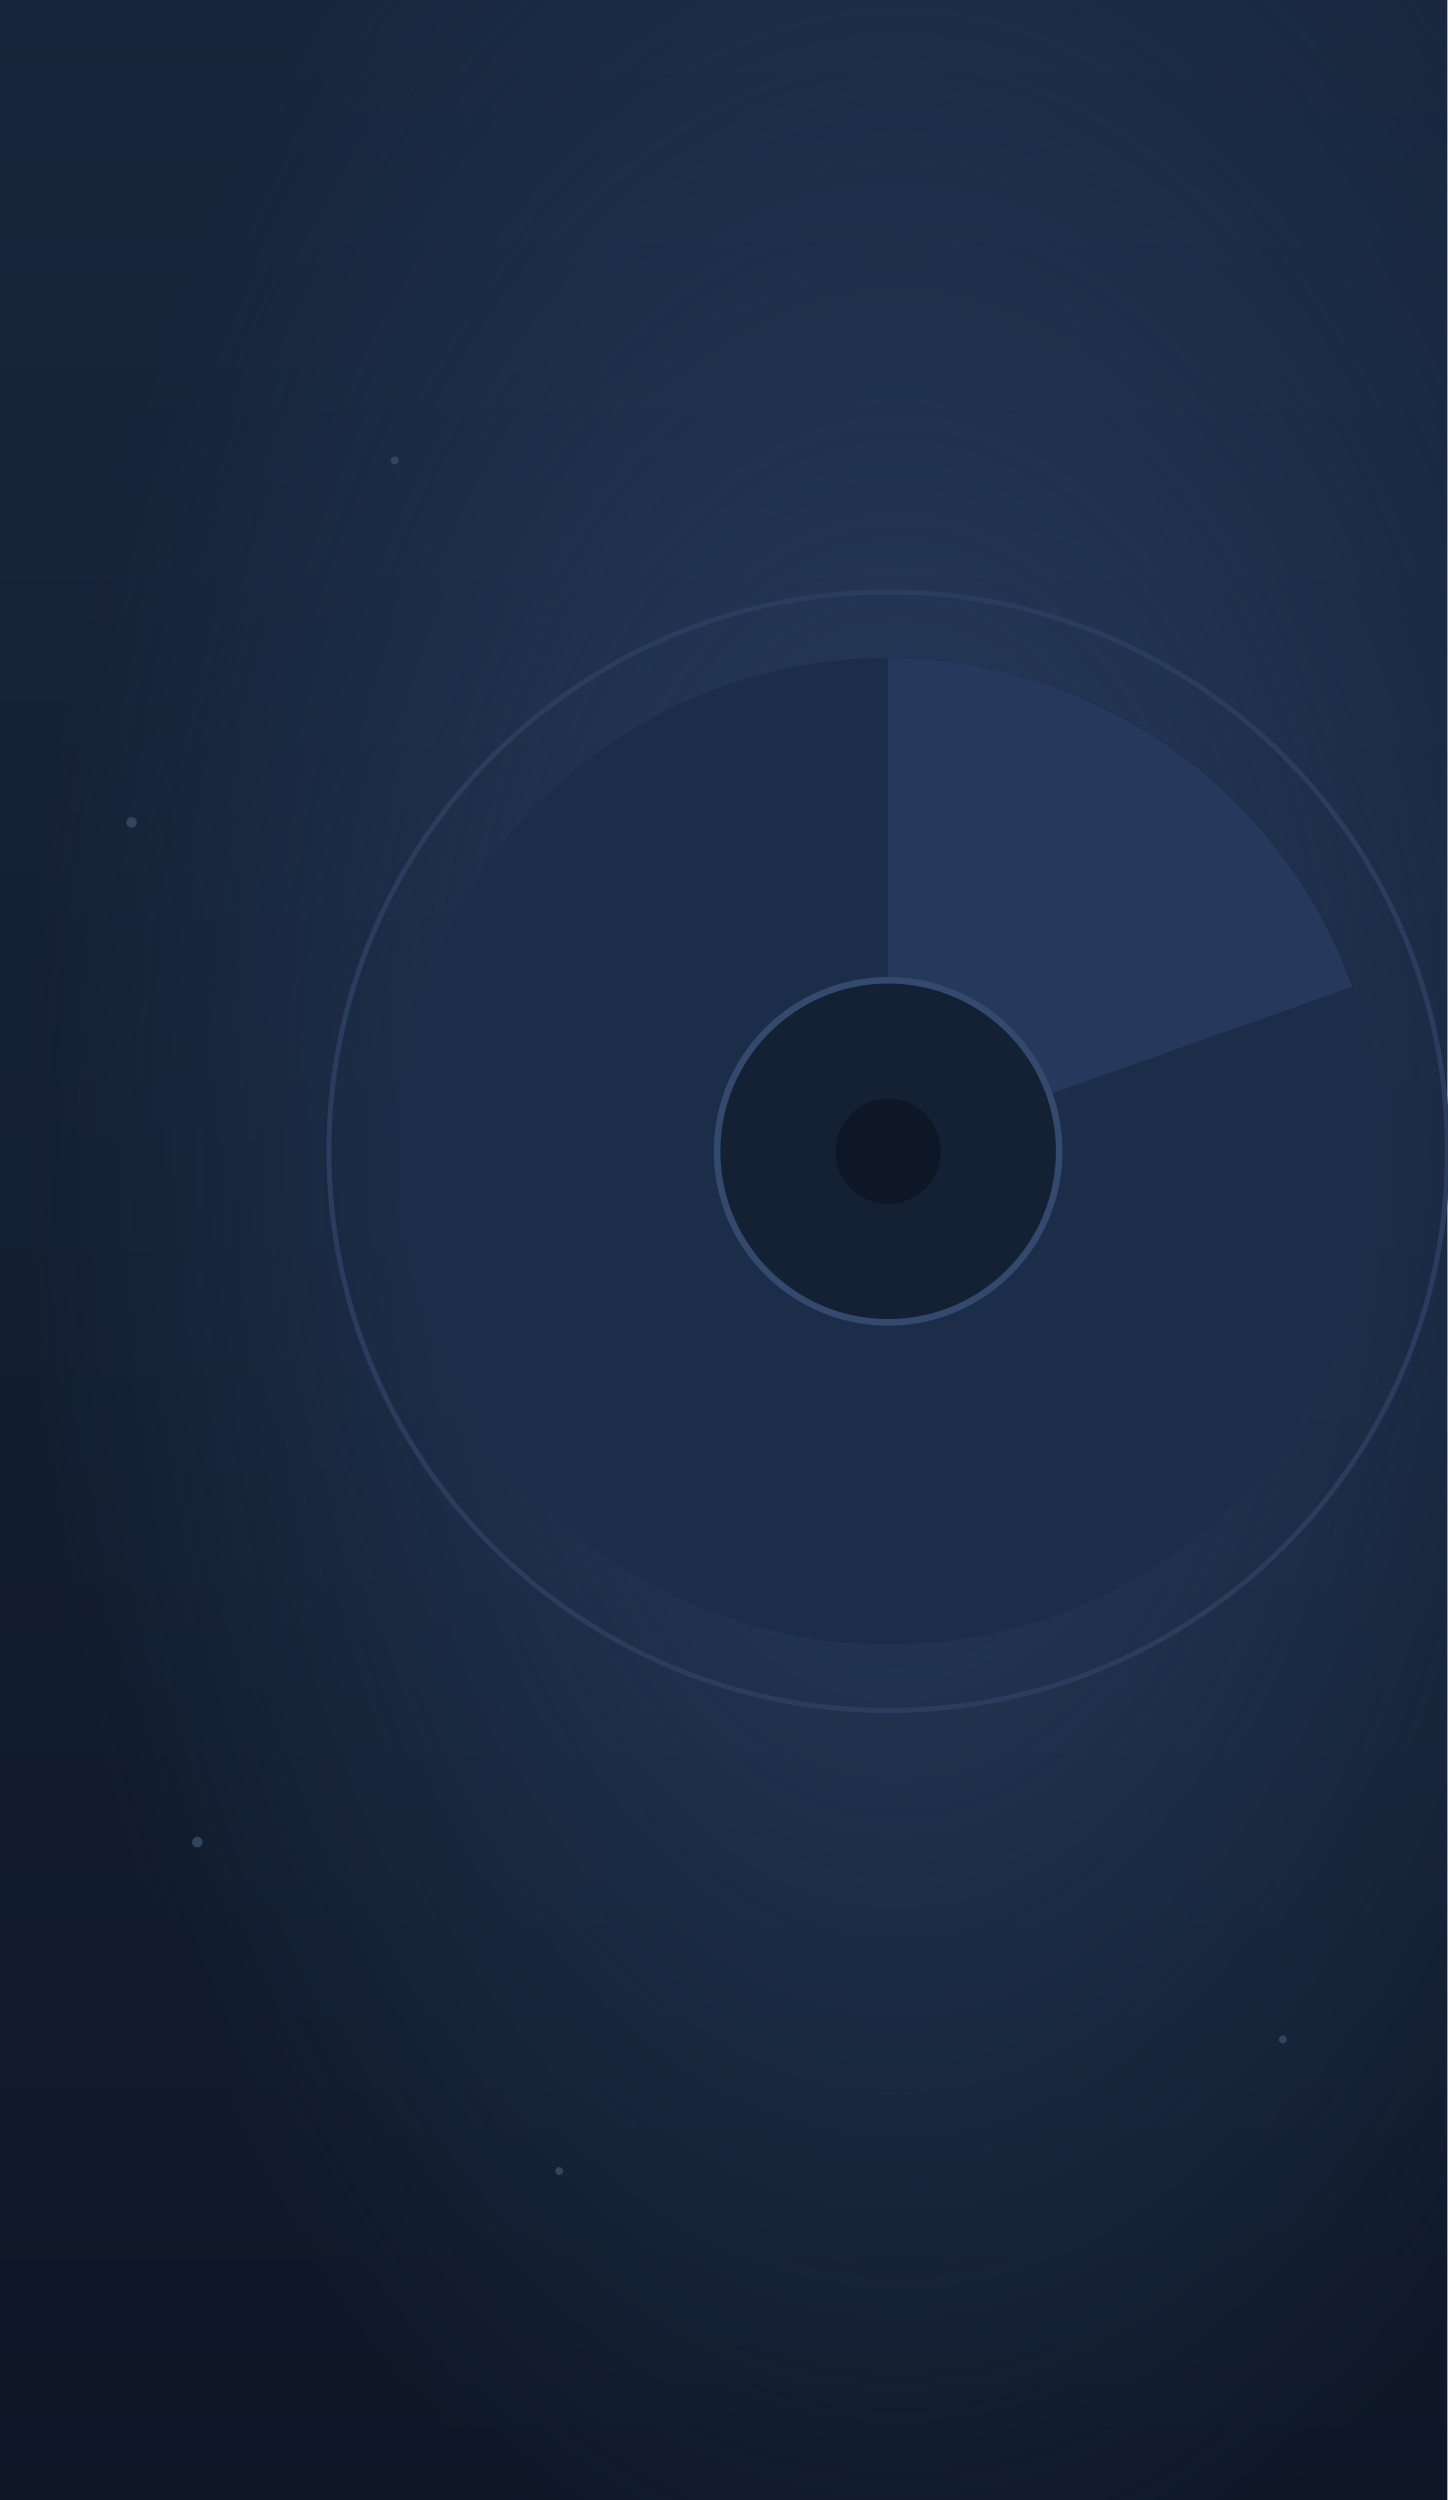
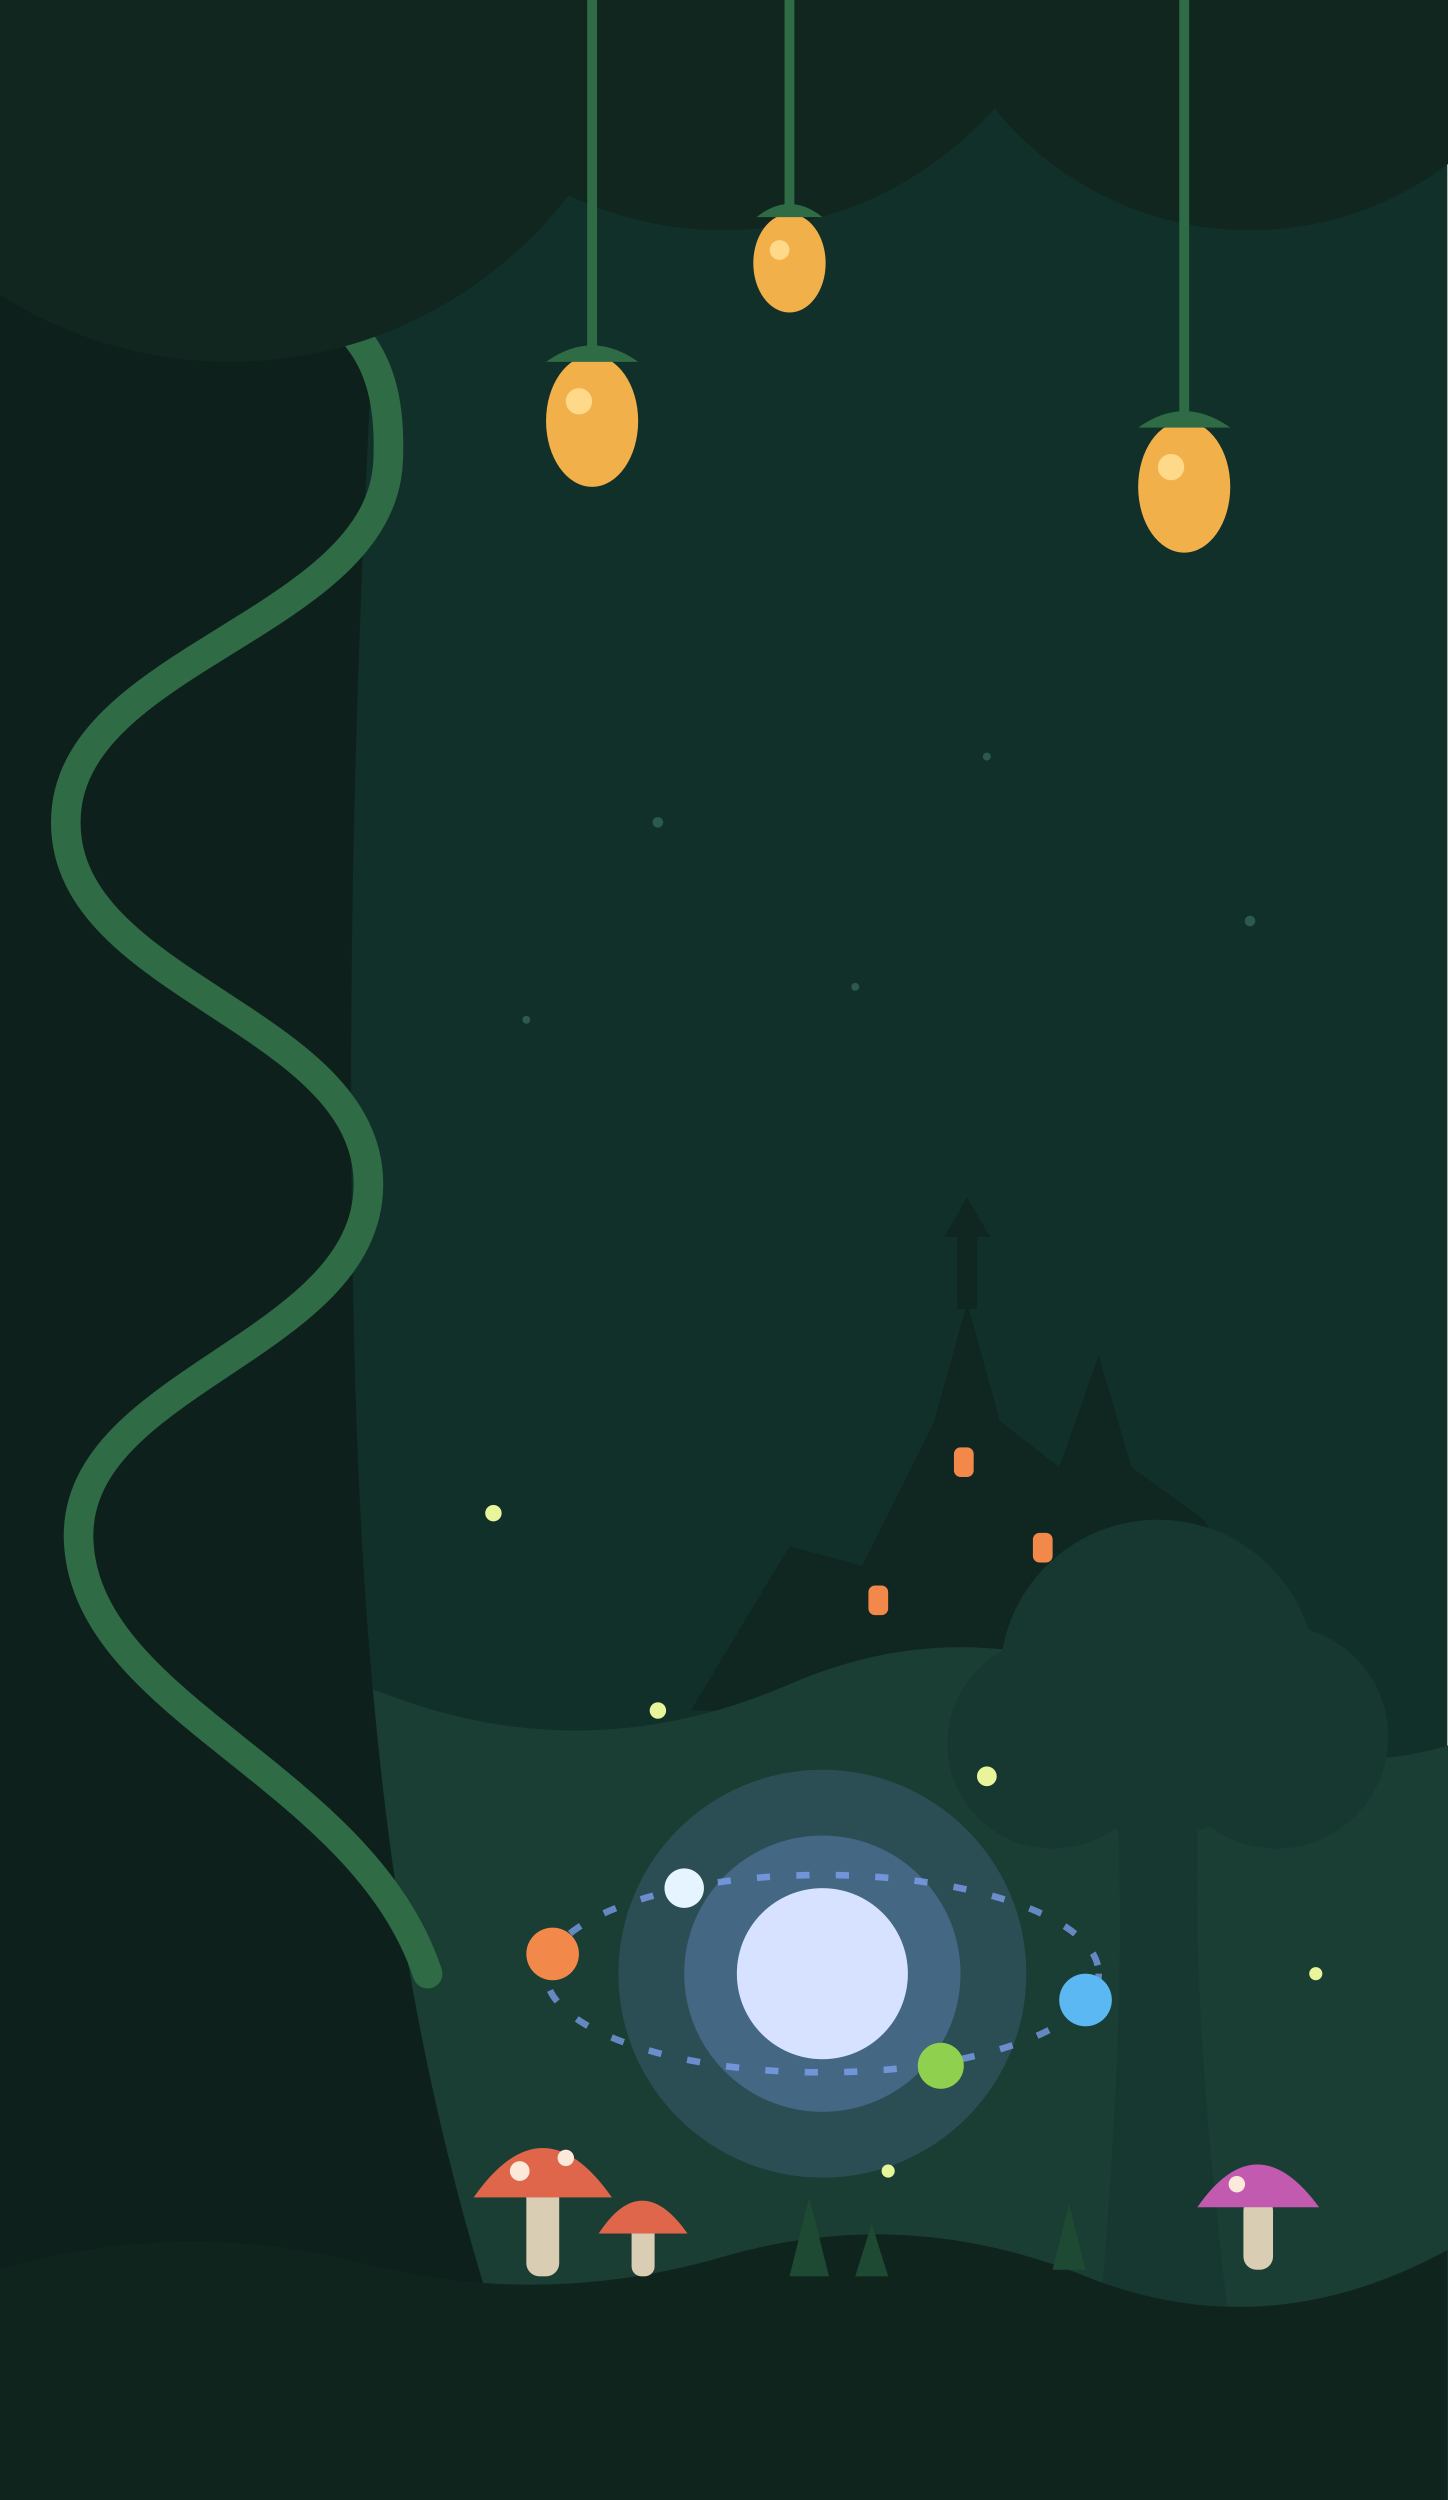
<svg xmlns="http://www.w3.org/2000/svg" viewBox="0 0 440 760">
-   <defs>
-     <linearGradient id="sky" x1="0" y1="0" x2="0" y2="1">
-       <stop offset="0" stop-color="#18263D" />
-       <stop offset="1" stop-color="#0E1726" />
-     </linearGradient>
-     <radialGradient id="glow" cx="0.62" cy="0.46" r="0.6">
-       <stop offset="0" stop-color="#2B4266" stop-opacity="0.9" />
-       <stop offset="1" stop-color="#2B4266" stop-opacity="0" />
-     </radialGradient>
-   </defs>
-   <rect width="440" height="760" fill="url(#sky)" />
-   <rect width="440" height="760" fill="url(#glow)" />
-   <g fill="none" stroke="#2A3D5E" stroke-width="1.5">
-     <circle cx="270" cy="350" r="170" />
-     <circle cx="270" cy="350" r="136" stroke-opacity="0.7" />
+   <rect width="440" height="760" fill="#12302A" />
+   <g fill="#2C5A4C">
+     <circle cx="200" cy="250" r="1.6" />
+     <circle cx="300" cy="230" r="1.2" />
+     <circle cx="380" cy="280" r="1.6" />
+     <circle cx="260" cy="300" r="1.2" />
+     <circle cx="160" cy="310" r="1.2" />
  </g>
-   <circle cx="270" cy="350" r="150" fill="#1C2D49" />
-   <path d="M270 200 A150 150 0 0 1 411 300 L270 350 Z" fill="#24395B" />
-   <circle cx="270" cy="350" r="52" fill="#142033" />
-   <circle cx="270" cy="350" r="52" fill="none" stroke="#33496D" stroke-width="2" />
-   <circle cx="270" cy="350" r="16" fill="#0E1726" />
-   <g fill="#33445F">
-     <circle cx="40" cy="250" r="1.6" />
-     <circle cx="120" cy="140" r="1.2" />
-     <circle cx="60" cy="560" r="1.6" />
-     <circle cx="390" cy="620" r="1.2" />
-     <circle cx="170" cy="660" r="1.2" />
+   <path d="M210 520 L240 470 L262 476 L284 432 L294 396 L304 432 L322 446 L334 412 L344 446 L366 462 L400 520 Z" fill="#0F2621" />
+   <rect x="291" y="376" width="6" height="22" fill="#0F2621" />
+   <path d="M287 376 h14 l-7 -12 z" fill="#0F2621" />
+   <g fill="#F2894B">
+     <rect x="290" y="440" width="6" height="9" rx="2" />
+     <rect x="314" y="466" width="6" height="9" rx="2" />
+     <rect x="264" y="482" width="6" height="9" rx="2" />
+   </g>
+   <path d="M0 520 Q 60 494 120 516 T 240 512 T 360 520 T 480 510 V760 H0Z" fill="#1A3D34" />
+   <g fill="#163830">
+     <path d="M330 760 C 338 660 344 600 338 520 L 366 520 C 360 600 368 660 380 760 Z" />
+     <circle cx="352" cy="510" r="48" />
+     <circle cx="320" cy="530" r="32" />
+     <circle cx="388" cy="528" r="34" />
+   </g>
+   <g fill="#0E201B">
+     <path d="M0 760 L 0 0 L 120 0 C 110 140 104 280 108 420 C 112 560 130 660 170 760 Z" />
+   </g>
+   <path d="M30 60 C 90 90 120 90 118 140 C 116 190 20 200 20 250 C 20 300 112 310 112 360 C 112 410 20 420 24 470 C 28 520 110 540 130 600" fill="none" stroke="#2F6B45" stroke-width="9" stroke-linecap="round" />
+   <g fill="#10261F">
+     <circle cx="70" cy="-20" r="130" />
+     <circle cx="220" cy="-40" r="110" />
+     <circle cx="380" cy="-30" r="100" />
+   </g>
+   <g stroke="#2F6B45" stroke-width="3">
+     <path d="M180 0 V 110" />
+     <path d="M240 0 V 66" />
+     <path d="M360 0 V 130" />
+   </g>
+   <g fill="#F2B04B">
+     <ellipse cx="180" cy="128" rx="14" ry="20" />
+     <ellipse cx="240" cy="80" rx="11" ry="15" />
+     <ellipse cx="360" cy="148" rx="14" ry="20" />
+   </g>
+   <g fill="#FFD98A">
+     <circle cx="176" cy="122" r="4" />
+     <circle cx="237" cy="76" r="3" />
+     <circle cx="356" cy="142" r="4" />
+   </g>
+   <g fill="#2F6B45">
+     <path d="M166 110 q 14 -10 28 0 z" />
+     <path d="M230 66 q 10 -8 20 0 z" />
+     <path d="M346 130 q 14 -10 28 0 z" />
+   </g>
+   <circle cx="250" cy="600" r="62" fill="#86A8FF" opacity="0.16" />
+   <circle cx="250" cy="600" r="42" fill="#86A8FF" opacity="0.28" />
+   <circle cx="250" cy="600" r="26" fill="#D6E2FF" />
+   <ellipse cx="250" cy="600" rx="84" ry="30" fill="none" stroke="#86A8FF" stroke-width="2" stroke-dasharray="4 8" opacity="0.7" />
+   <circle cx="168" cy="594" r="8" fill="#F2894B" />
+   <circle cx="330" cy="608" r="8" fill="#5BB8F2" />
+   <circle cx="286" cy="628" r="7" fill="#8FD14F" />
+   <circle cx="208" cy="574" r="6" fill="#E6F4FF" />
+   <path d="M0 690 Q 55 674 110 688 T 220 686 T 330 692 T 440 684 V760 H0Z" fill="#0F241D" />
+   <g>
+     <rect x="160" y="664" width="10" height="28" rx="4" fill="#D9CDB4" />
+     <path d="M144 668 q 21 -30 42 0 z" fill="#E0664B" />
+     <rect x="192" y="676" width="7" height="16" rx="3" fill="#D9CDB4" />
+     <path d="M182 679 q 13 -20 27 0 z" fill="#E0664B" />
+     <rect x="378" y="668" width="9" height="22" rx="4" fill="#D9CDB4" />
+     <path d="M364 671 q 18 -26 37 0 z" fill="#C25BB0" />
+     <g fill="#FCE9D9">
+       <circle cx="158" cy="660" r="3" />
+       <circle cx="172" cy="656" r="2.5" />
+       <circle cx="376" cy="664" r="2.5" />
+     </g>
+   </g>
+   <g fill="#1E4A33">
+     <path d="M240 692 l6 -24 l6 24z" />
+     <path d="M260 692 l5 -16 l5 16z" />
+     <path d="M320 690 l5 -20 l5 20z" />
+   </g>
+   <g fill="#E8F59A">
+     <circle cx="300" cy="540" r="3" />
+     <circle cx="200" cy="520" r="2.5" />
+     <circle cx="400" cy="600" r="2" />
+     <circle cx="150" cy="460" r="2.5" />
+     <circle cx="270" cy="660" r="2" />
  </g>
</svg>
